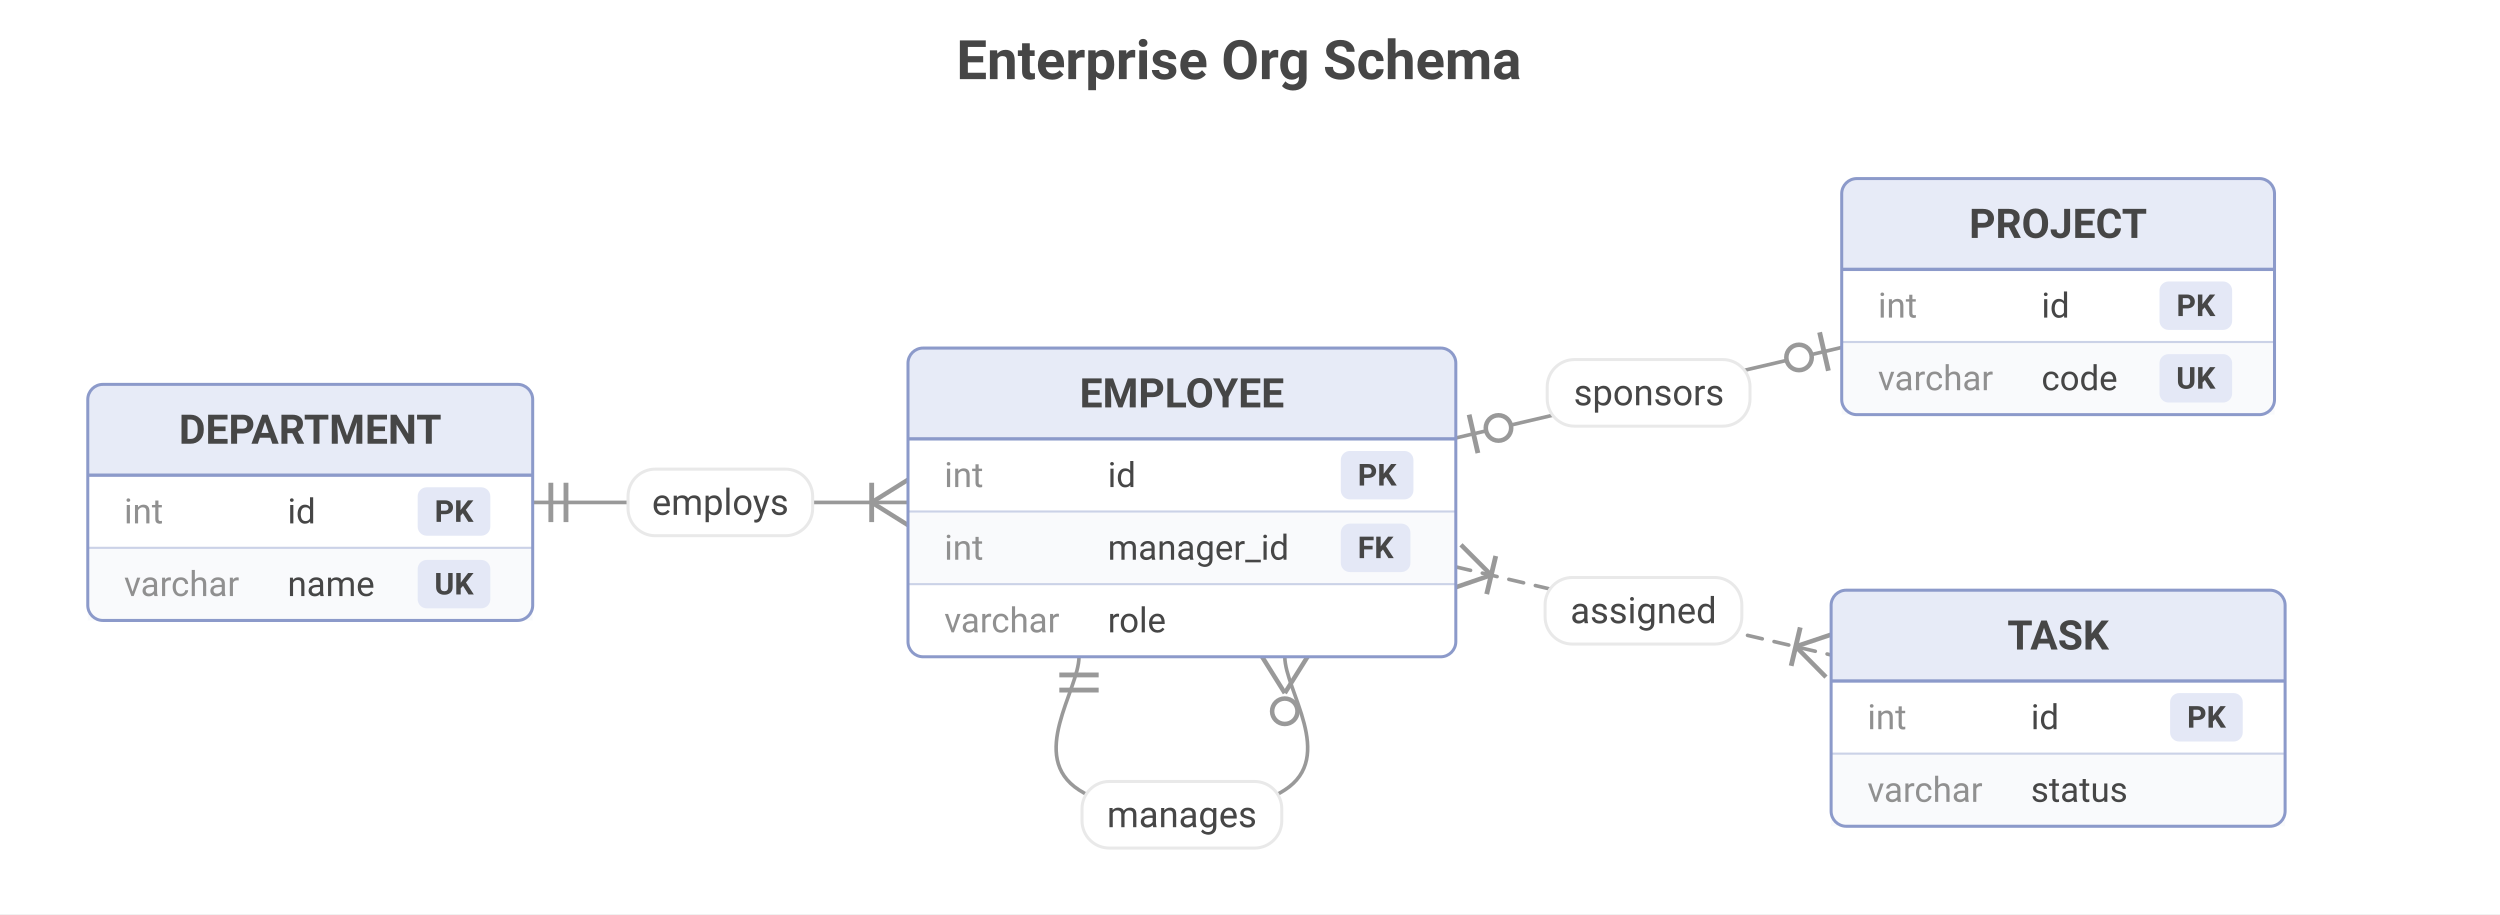
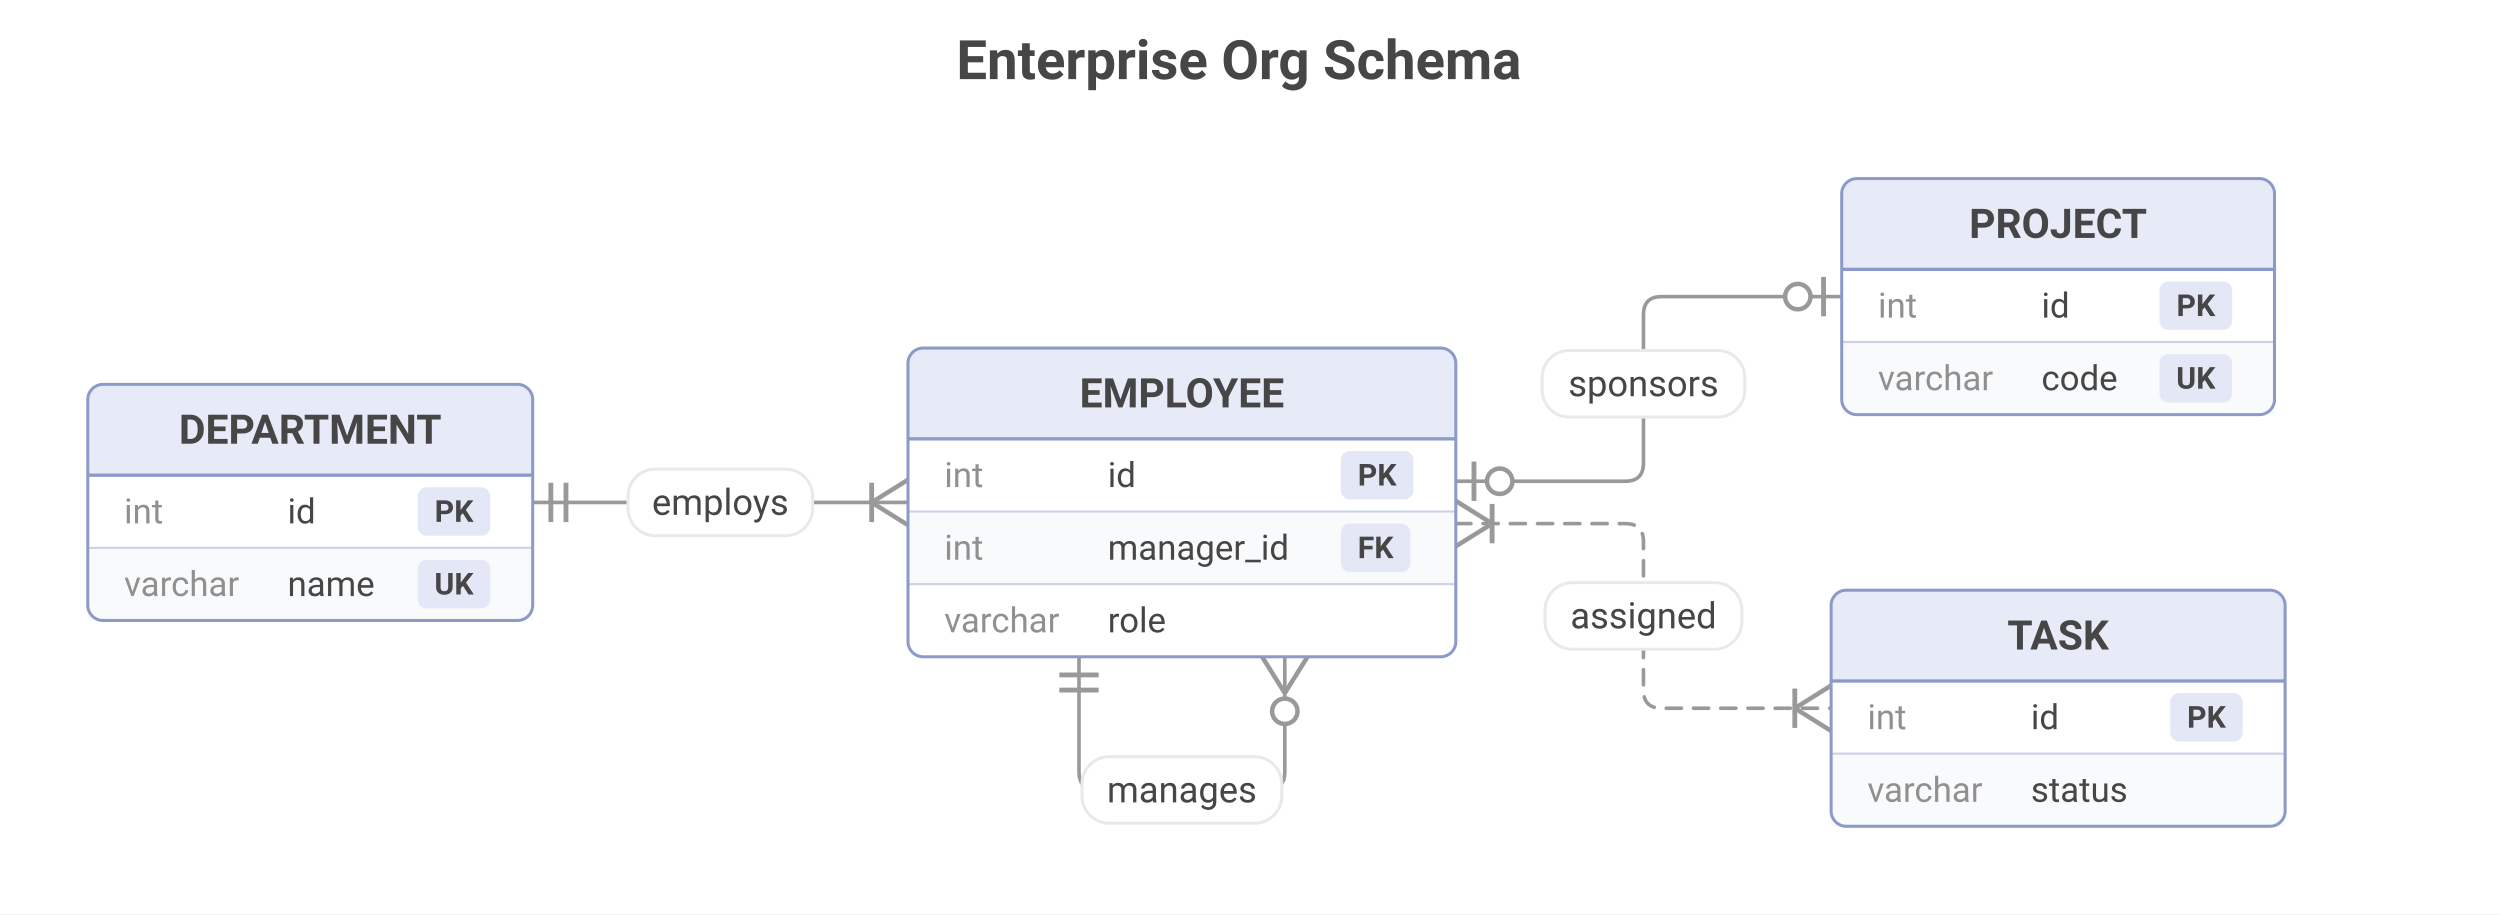
<svg xmlns="http://www.w3.org/2000/svg" width="826" height="302" viewBox="0 0 826 302">
  <rect x="0" y="0" width="826" height="302" fill="#FFFFFF" />
  <text font-size="18" x="316" y="20" font-weight="bold" dominant-baseline="central" font-family="Roboto" fill="#464646">
Enterprise Org Schema
</text>
  <path d="M171 131 L295 131" transform="translate(5,35)" fill="none" stroke-width="1.2" stroke="#999999" stroke-linecap="round" stroke-linejoin="round" />
  <line stroke-width="1.6" x1="182" y1="172.5" x2="182" y2="159.5" stroke="#999999" />
  <line stroke-width="1.6" x1="187" y1="172.5" x2="187" y2="159.5" stroke="#999999" />
  <line stroke-width="1.5" x1="288" y1="166" x2="300" y2="173.5" stroke="#999999" />
  <line stroke-width="1.5" x1="288" y1="166" x2="300" y2="158.5" stroke="#999999" />
  <line stroke-width="1.6" x1="288" y1="159.5" x2="288" y2="172.5" stroke="#999999" />
-   <path d="M351.5 182 C351.5 193,334.5 215,351.5 226 C368.5 237,402.5 237,419.5 226 C436.5 215,419.5 193,419.5 182" transform="translate(5,35)" fill="none" stroke-width="1.2" stroke="#999999" stroke-linecap="round" stroke-linejoin="round" />
+   <path d="M351.5 182 L351.5 220 Q351.5 226,357.5 226 L413.5 226 Q419.5 226,419.5 220 L419.5 182" transform="translate(5,35)" fill="none" stroke-width="1.2" stroke="#999999" stroke-linecap="round" stroke-linejoin="round" />
  <line stroke-width="1.6" x1="350" y1="223" x2="363" y2="223" stroke="#999999" />
  <line stroke-width="1.6" x1="350" y1="228" x2="363" y2="228" stroke="#999999" />
  <line stroke-width="1.5" x1="424.5" y1="229" x2="432" y2="217" stroke="#999999" />
  <line stroke-width="1.5" x1="424.5" y1="229" x2="417" y2="217" stroke="#999999" />
  <circle cx="424.5" cy="235" r="4.2" stroke-width="1.5" stroke="#999999" fill="#FFFFFF" />
-   <path d="M476 109.7 L603.5 79.8" transform="translate(5,35)" fill="none" stroke-width="1.2" stroke="#999999" stroke-linecap="round" stroke-linejoin="round" />
-   <line stroke-width="1.6" x1="488.3" y1="149.7" x2="485.4" y2="137" stroke="#999999" />
-   <circle cx="495.1" cy="141.4" r="4.2" stroke-width="1.5" stroke="#999999" fill="#FFFFFF" />
-   <line stroke-width="1.6" x1="601.2" y1="109.8" x2="604.1" y2="122.5" stroke="#999999" />
-   <circle cx="594.4" cy="118.1" r="4.2" stroke-width="1.5" stroke="#999999" fill="#FFFFFF" />
-   <path d="M476 152.3 L600 181.4" transform="translate(5,35)" fill="none" stroke-width="1.2" stroke="#999999" stroke-dasharray="5,4" stroke-linecap="round" stroke-linejoin="round" />
-   <line stroke-width="1.5" x1="492.7" y1="190" x2="482.7" y2="180" stroke="#999999" />
-   <line stroke-width="1.5" x1="492.7" y1="190" x2="479.3" y2="194.6" stroke="#999999" />
-   <line stroke-width="1.6" x1="491.2" y1="196.3" x2="494.2" y2="183.7" stroke="#999999" />
-   <line stroke-width="1.5" x1="593.3" y1="213.6" x2="603.3" y2="223.7" stroke="#999999" />
-   <line stroke-width="1.5" x1="593.3" y1="213.6" x2="606.7" y2="209.1" stroke="#999999" />
-   <line stroke-width="1.6" x1="594.8" y1="207.3" x2="591.8" y2="220" stroke="#999999" />
+   <path d="M476 124 L532 124 Q538 124,538 118 L538 69 Q538 63,544 63 L603.5 63" transform="translate(5,35)" fill="none" stroke-width="1.2" stroke="#999999" stroke-linecap="round" stroke-linejoin="round" />
+   <line stroke-width="1.6" x1="487" y1="165.5" x2="487" y2="152.5" stroke="#999999" />
+   <circle cx="495.5" cy="159" r="4.2" stroke-width="1.5" stroke="#999999" fill="#FFFFFF" />
+   <line stroke-width="1.6" x1="602.5" y1="91.5" x2="602.5" y2="104.5" stroke="#999999" />
+   <circle cx="594" cy="98" r="4.2" stroke-width="1.5" stroke="#999999" fill="#FFFFFF" />
+   <path d="M476 138 L532 138 Q538 138,538 144 L538 193 Q538 199,544 199 L600 199" transform="translate(5,35)" fill="none" stroke-width="1.2" stroke="#999999" stroke-dasharray="5,4" stroke-linecap="round" stroke-linejoin="round" />
+   <line stroke-width="1.5" x1="493" y1="173" x2="481" y2="165.5" stroke="#999999" />
+   <line stroke-width="1.5" x1="493" y1="173" x2="481" y2="180.5" stroke="#999999" />
+   <line stroke-width="1.6" x1="493" y1="179.5" x2="493" y2="166.5" stroke="#999999" />
+   <line stroke-width="1.5" x1="593" y1="234" x2="605" y2="241.5" stroke="#999999" />
+   <line stroke-width="1.5" x1="593" y1="234" x2="605" y2="226.5" stroke="#999999" />
+   <line stroke-width="1.6" x1="593" y1="227.5" x2="593" y2="240.5" stroke="#999999" />
  <rect x="207.5" y="155" width="61" height="22" rx="9" ry="9" stroke="#E9E9E9" stroke-width="1" fill="#FFFFFF" />
  <text font-size="12" x="238" y="166" dominant-baseline="central" text-anchor="middle" font-family="Roboto" fill="#464646">
employs
</text>
-   <rect x="357.5" y="258.2" width="66" height="22" rx="9" ry="9" stroke="#E9E9E9" stroke-width="1" fill="#FFFFFF" />
-   <text font-size="12" x="390.5" y="269.2" dominant-baseline="central" text-anchor="middle" font-family="Roboto" fill="#464646">
+   <rect x="357.5" y="250" width="66" height="22" rx="9" ry="9" stroke="#E9E9E9" stroke-width="1" fill="#FFFFFF" />
+   <text font-size="12" x="390.5" y="261" dominant-baseline="central" text-anchor="middle" font-family="Roboto" fill="#464646">
manages
</text>
-   <rect x="511.2" y="118.8" width="67" height="22" rx="9" ry="9" stroke="#E9E9E9" stroke-width="1" fill="#FFFFFF" />
-   <text font-size="12" x="544.8" y="129.8" dominant-baseline="central" text-anchor="middle" font-family="Roboto" fill="#464646">
+   <rect x="509.5" y="115.8" width="67" height="22" rx="9" ry="9" stroke="#E9E9E9" stroke-width="1" fill="#FFFFFF" />
+   <text font-size="12" x="543" y="126.8" dominant-baseline="central" text-anchor="middle" font-family="Roboto" fill="#464646">
sponsors
</text>
-   <rect x="510.5" y="190.8" width="65" height="22" rx="9" ry="9" stroke="#E9E9E9" stroke-width="1" fill="#FFFFFF" />
-   <text font-size="12" x="543" y="201.8" dominant-baseline="central" text-anchor="middle" font-family="Roboto" fill="#464646">
+   <rect x="510.5" y="192.5" width="65" height="22" rx="9" ry="9" stroke="#E9E9E9" stroke-width="1" fill="#FFFFFF" />
+   <text font-size="12" x="543" y="203.5" dominant-baseline="central" text-anchor="middle" font-family="Roboto" fill="#464646">
assigned
</text>
  <rect x="29" y="127" width="147" height="78" rx="5" ry="5" fill="#FFFFFF" />
  <rect x="29" y="127" width="147" height="30" rx="5" ry="5" fill="#E7EBF7" />
  <rect x="29" y="152" width="147" height="5" fill="#E7EBF7" />
  <text font-size="13.5" x="102.5" y="142" font-weight="bold" dominant-baseline="central" text-anchor="middle" font-family="Roboto" fill="#464646">
DEPARTMENT
</text>
  <line stroke-width="1.1" x1="29" y1="157" x2="176" y2="157" stroke="#8C9ACA" />
  <text font-size="11.5" x="41" y="169" dominant-baseline="central" text-anchor="start" font-family="Roboto" fill="#909090">
int
</text>
  <text font-size="11.5" x="95" y="169" dominant-baseline="central" text-anchor="start" font-family="Roboto" fill="#464646">
id
</text>
  <rect x="138" y="161" width="24" height="16" rx="3" ry="3" fill="#E4E8F6" />
  <text font-size="10" x="150" y="169" font-weight="bold" dominant-baseline="central" text-anchor="middle" font-family="Roboto" fill="#464646">
PK
</text>
  <rect x="29" y="181" width="147" height="24" fill="#F9FAFC" />
  <line stroke-width="0.7" x1="29" y1="181" x2="176" y2="181" stroke="#CBD2E7" />
  <text font-size="11.5" x="41" y="193" dominant-baseline="central" text-anchor="start" font-family="Roboto" fill="#909090">
varchar
</text>
  <text font-size="11.5" x="95" y="193" dominant-baseline="central" text-anchor="start" font-family="Roboto" fill="#464646">
name
</text>
  <rect x="138" y="185" width="24" height="16" rx="3" ry="3" fill="#E4E8F6" />
  <text font-size="10" x="150" y="193" font-weight="bold" dominant-baseline="central" text-anchor="middle" font-family="Roboto" fill="#464646">
UK
</text>
  <rect x="29" y="127" width="147" height="78" rx="5" ry="5" stroke="#8C9ACA" stroke-width="1" fill="none" />
  <rect x="300" y="115" width="181" height="102" rx="5" ry="5" fill="#FFFFFF" />
  <rect x="300" y="115" width="181" height="30" rx="5" ry="5" fill="#E7EBF7" />
  <rect x="300" y="140" width="181" height="5" fill="#E7EBF7" />
  <text font-size="13.5" x="390.5" y="130" font-weight="bold" dominant-baseline="central" text-anchor="middle" font-family="Roboto" fill="#464646">
EMPLOYEE
</text>
  <line stroke-width="1.1" x1="300" y1="145" x2="481" y2="145" stroke="#8C9ACA" />
  <text font-size="11.5" x="312" y="157" dominant-baseline="central" text-anchor="start" font-family="Roboto" fill="#909090">
int
</text>
  <text font-size="11.5" x="366" y="157" dominant-baseline="central" text-anchor="start" font-family="Roboto" fill="#464646">
id
</text>
  <rect x="443" y="149" width="24" height="16" rx="3" ry="3" fill="#E4E8F6" />
  <text font-size="10" x="455" y="157" font-weight="bold" dominant-baseline="central" text-anchor="middle" font-family="Roboto" fill="#464646">
PK
</text>
  <rect x="300" y="169" width="181" height="24" fill="#F9FAFC" />
  <line stroke-width="0.7" x1="300" y1="169" x2="481" y2="169" stroke="#CBD2E7" />
  <text font-size="11.5" x="312" y="181" dominant-baseline="central" text-anchor="start" font-family="Roboto" fill="#909090">
int
</text>
  <text font-size="11.5" x="366" y="181" dominant-baseline="central" text-anchor="start" font-family="Roboto" fill="#464646">
manager_id
</text>
  <rect x="443" y="173" width="23" height="16" rx="3" ry="3" fill="#E4E8F6" />
  <text font-size="10" x="454.5" y="181" font-weight="bold" dominant-baseline="central" text-anchor="middle" font-family="Roboto" fill="#464646">
FK
</text>
  <line stroke-width="0.7" x1="300" y1="193" x2="481" y2="193" stroke="#CBD2E7" />
  <text font-size="11.5" x="312" y="205" dominant-baseline="central" text-anchor="start" font-family="Roboto" fill="#909090">
varchar
</text>
  <text font-size="11.5" x="366" y="205" dominant-baseline="central" text-anchor="start" font-family="Roboto" fill="#464646">
role
</text>
  <rect x="300" y="115" width="181" height="102" rx="5" ry="5" stroke="#8C9ACA" stroke-width="1" fill="none" />
  <rect x="608.5" y="59" width="143" height="78" rx="5" ry="5" fill="#FFFFFF" />
  <rect x="608.5" y="59" width="143" height="30" rx="5" ry="5" fill="#E7EBF7" />
  <rect x="608.5" y="84" width="143" height="5" fill="#E7EBF7" />
  <text font-size="13.5" x="680" y="74" font-weight="bold" dominant-baseline="central" text-anchor="middle" font-family="Roboto" fill="#464646">
PROJECT
</text>
  <line stroke-width="1.1" x1="608.5" y1="89" x2="751.5" y2="89" stroke="#8C9ACA" />
  <text font-size="11.5" x="620.5" y="101" dominant-baseline="central" text-anchor="start" font-family="Roboto" fill="#909090">
int
</text>
  <text font-size="11.5" x="674.5" y="101" dominant-baseline="central" text-anchor="start" font-family="Roboto" fill="#464646">
id
</text>
  <rect x="713.5" y="93" width="24" height="16" rx="3" ry="3" fill="#E4E8F6" />
  <text font-size="10" x="725.5" y="101" font-weight="bold" dominant-baseline="central" text-anchor="middle" font-family="Roboto" fill="#464646">
PK
</text>
  <rect x="608.5" y="113" width="143" height="24" fill="#F9FAFC" />
  <line stroke-width="0.7" x1="608.5" y1="113" x2="751.5" y2="113" stroke="#CBD2E7" />
  <text font-size="11.5" x="620.5" y="125" dominant-baseline="central" text-anchor="start" font-family="Roboto" fill="#909090">
varchar
</text>
  <text font-size="11.5" x="674.5" y="125" dominant-baseline="central" text-anchor="start" font-family="Roboto" fill="#464646">
code
</text>
  <rect x="713.5" y="117" width="24" height="16" rx="3" ry="3" fill="#E4E8F6" />
  <text font-size="10" x="725.5" y="125" font-weight="bold" dominant-baseline="central" text-anchor="middle" font-family="Roboto" fill="#464646">
UK
</text>
  <rect x="608.5" y="59" width="143" height="78" rx="5" ry="5" stroke="#8C9ACA" stroke-width="1" fill="none" />
  <rect x="605" y="195" width="150" height="78" rx="5" ry="5" fill="#FFFFFF" />
  <rect x="605" y="195" width="150" height="30" rx="5" ry="5" fill="#E7EBF7" />
  <rect x="605" y="220" width="150" height="5" fill="#E7EBF7" />
  <text font-size="13.5" x="680" y="210" font-weight="bold" dominant-baseline="central" text-anchor="middle" font-family="Roboto" fill="#464646">
TASK
</text>
  <line stroke-width="1.1" x1="605" y1="225" x2="755" y2="225" stroke="#8C9ACA" />
  <text font-size="11.5" x="617" y="237" dominant-baseline="central" text-anchor="start" font-family="Roboto" fill="#909090">
int
</text>
  <text font-size="11.5" x="671" y="237" dominant-baseline="central" text-anchor="start" font-family="Roboto" fill="#464646">
id
</text>
  <rect x="717" y="229" width="24" height="16" rx="3" ry="3" fill="#E4E8F6" />
  <text font-size="10" x="729" y="237" font-weight="bold" dominant-baseline="central" text-anchor="middle" font-family="Roboto" fill="#464646">
PK
</text>
  <rect x="605" y="249" width="150" height="24" fill="#F9FAFC" />
  <line stroke-width="0.7" x1="605" y1="249" x2="755" y2="249" stroke="#CBD2E7" />
  <text font-size="11.5" x="617" y="261" dominant-baseline="central" text-anchor="start" font-family="Roboto" fill="#909090">
varchar
</text>
  <text font-size="11.5" x="671" y="261" dominant-baseline="central" text-anchor="start" font-family="Roboto" fill="#464646">
status
</text>
  <rect x="605" y="195" width="150" height="78" rx="5" ry="5" stroke="#8C9ACA" stroke-width="1" fill="none" />
</svg>
